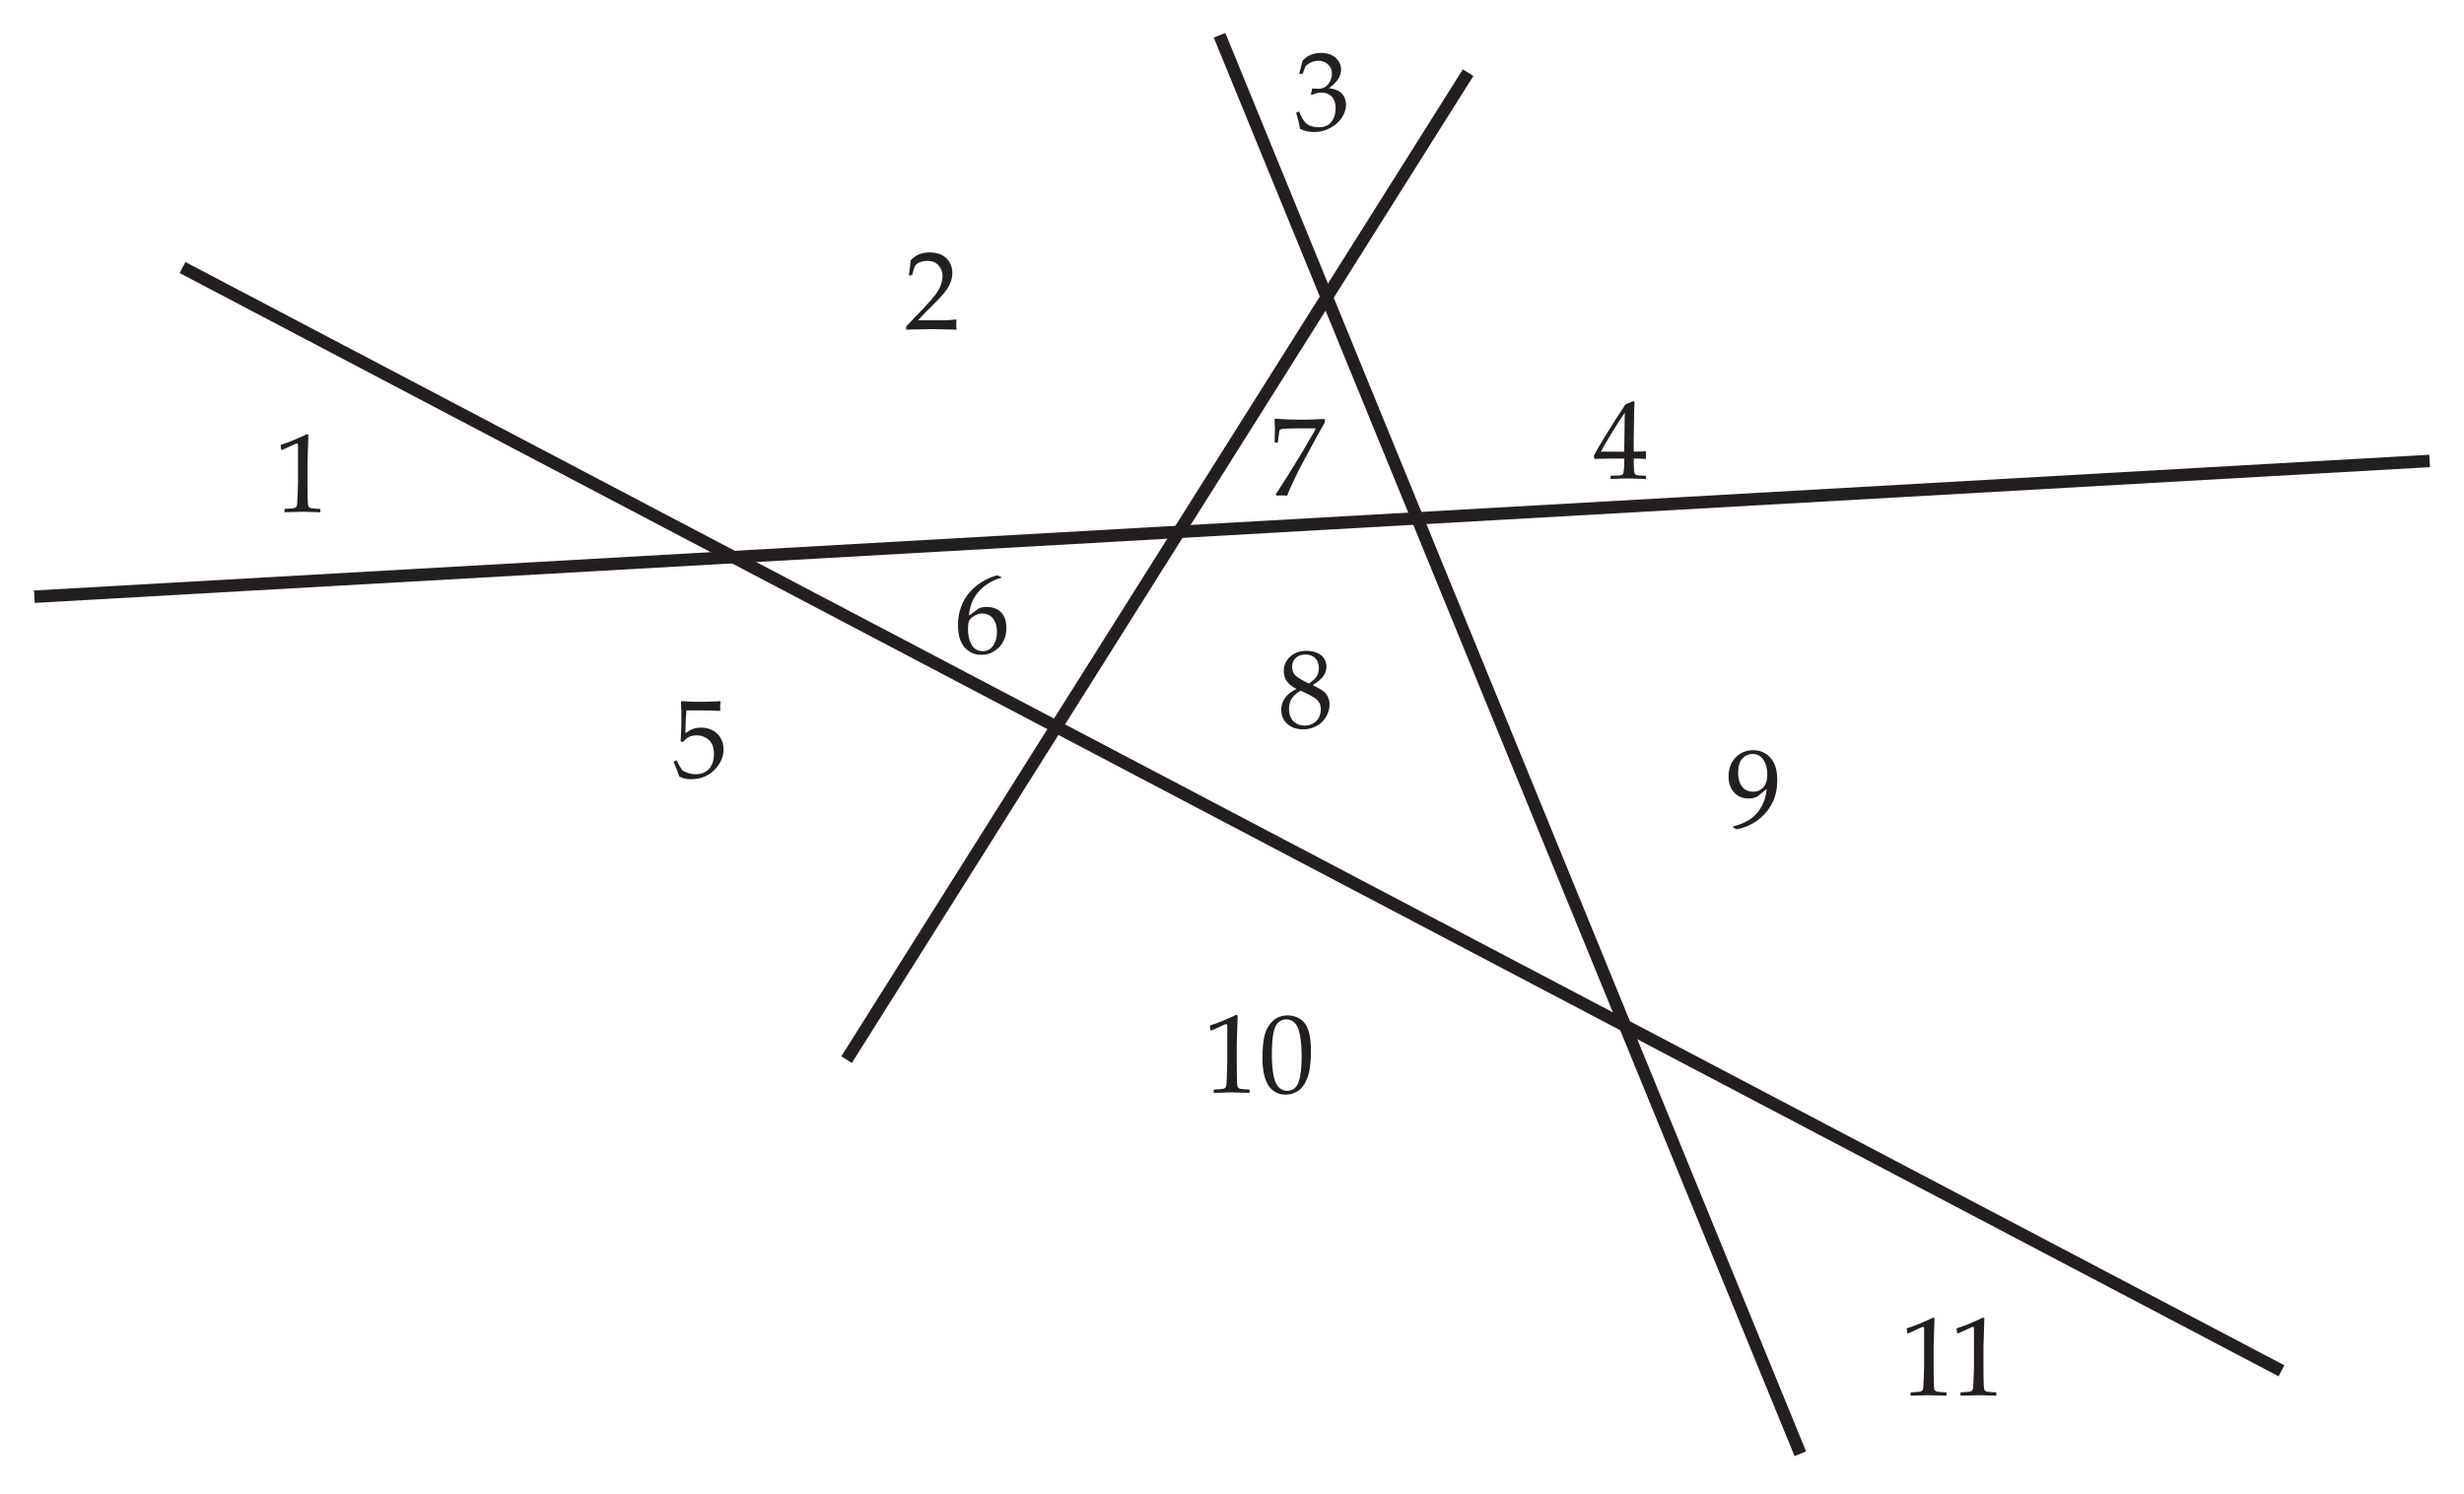
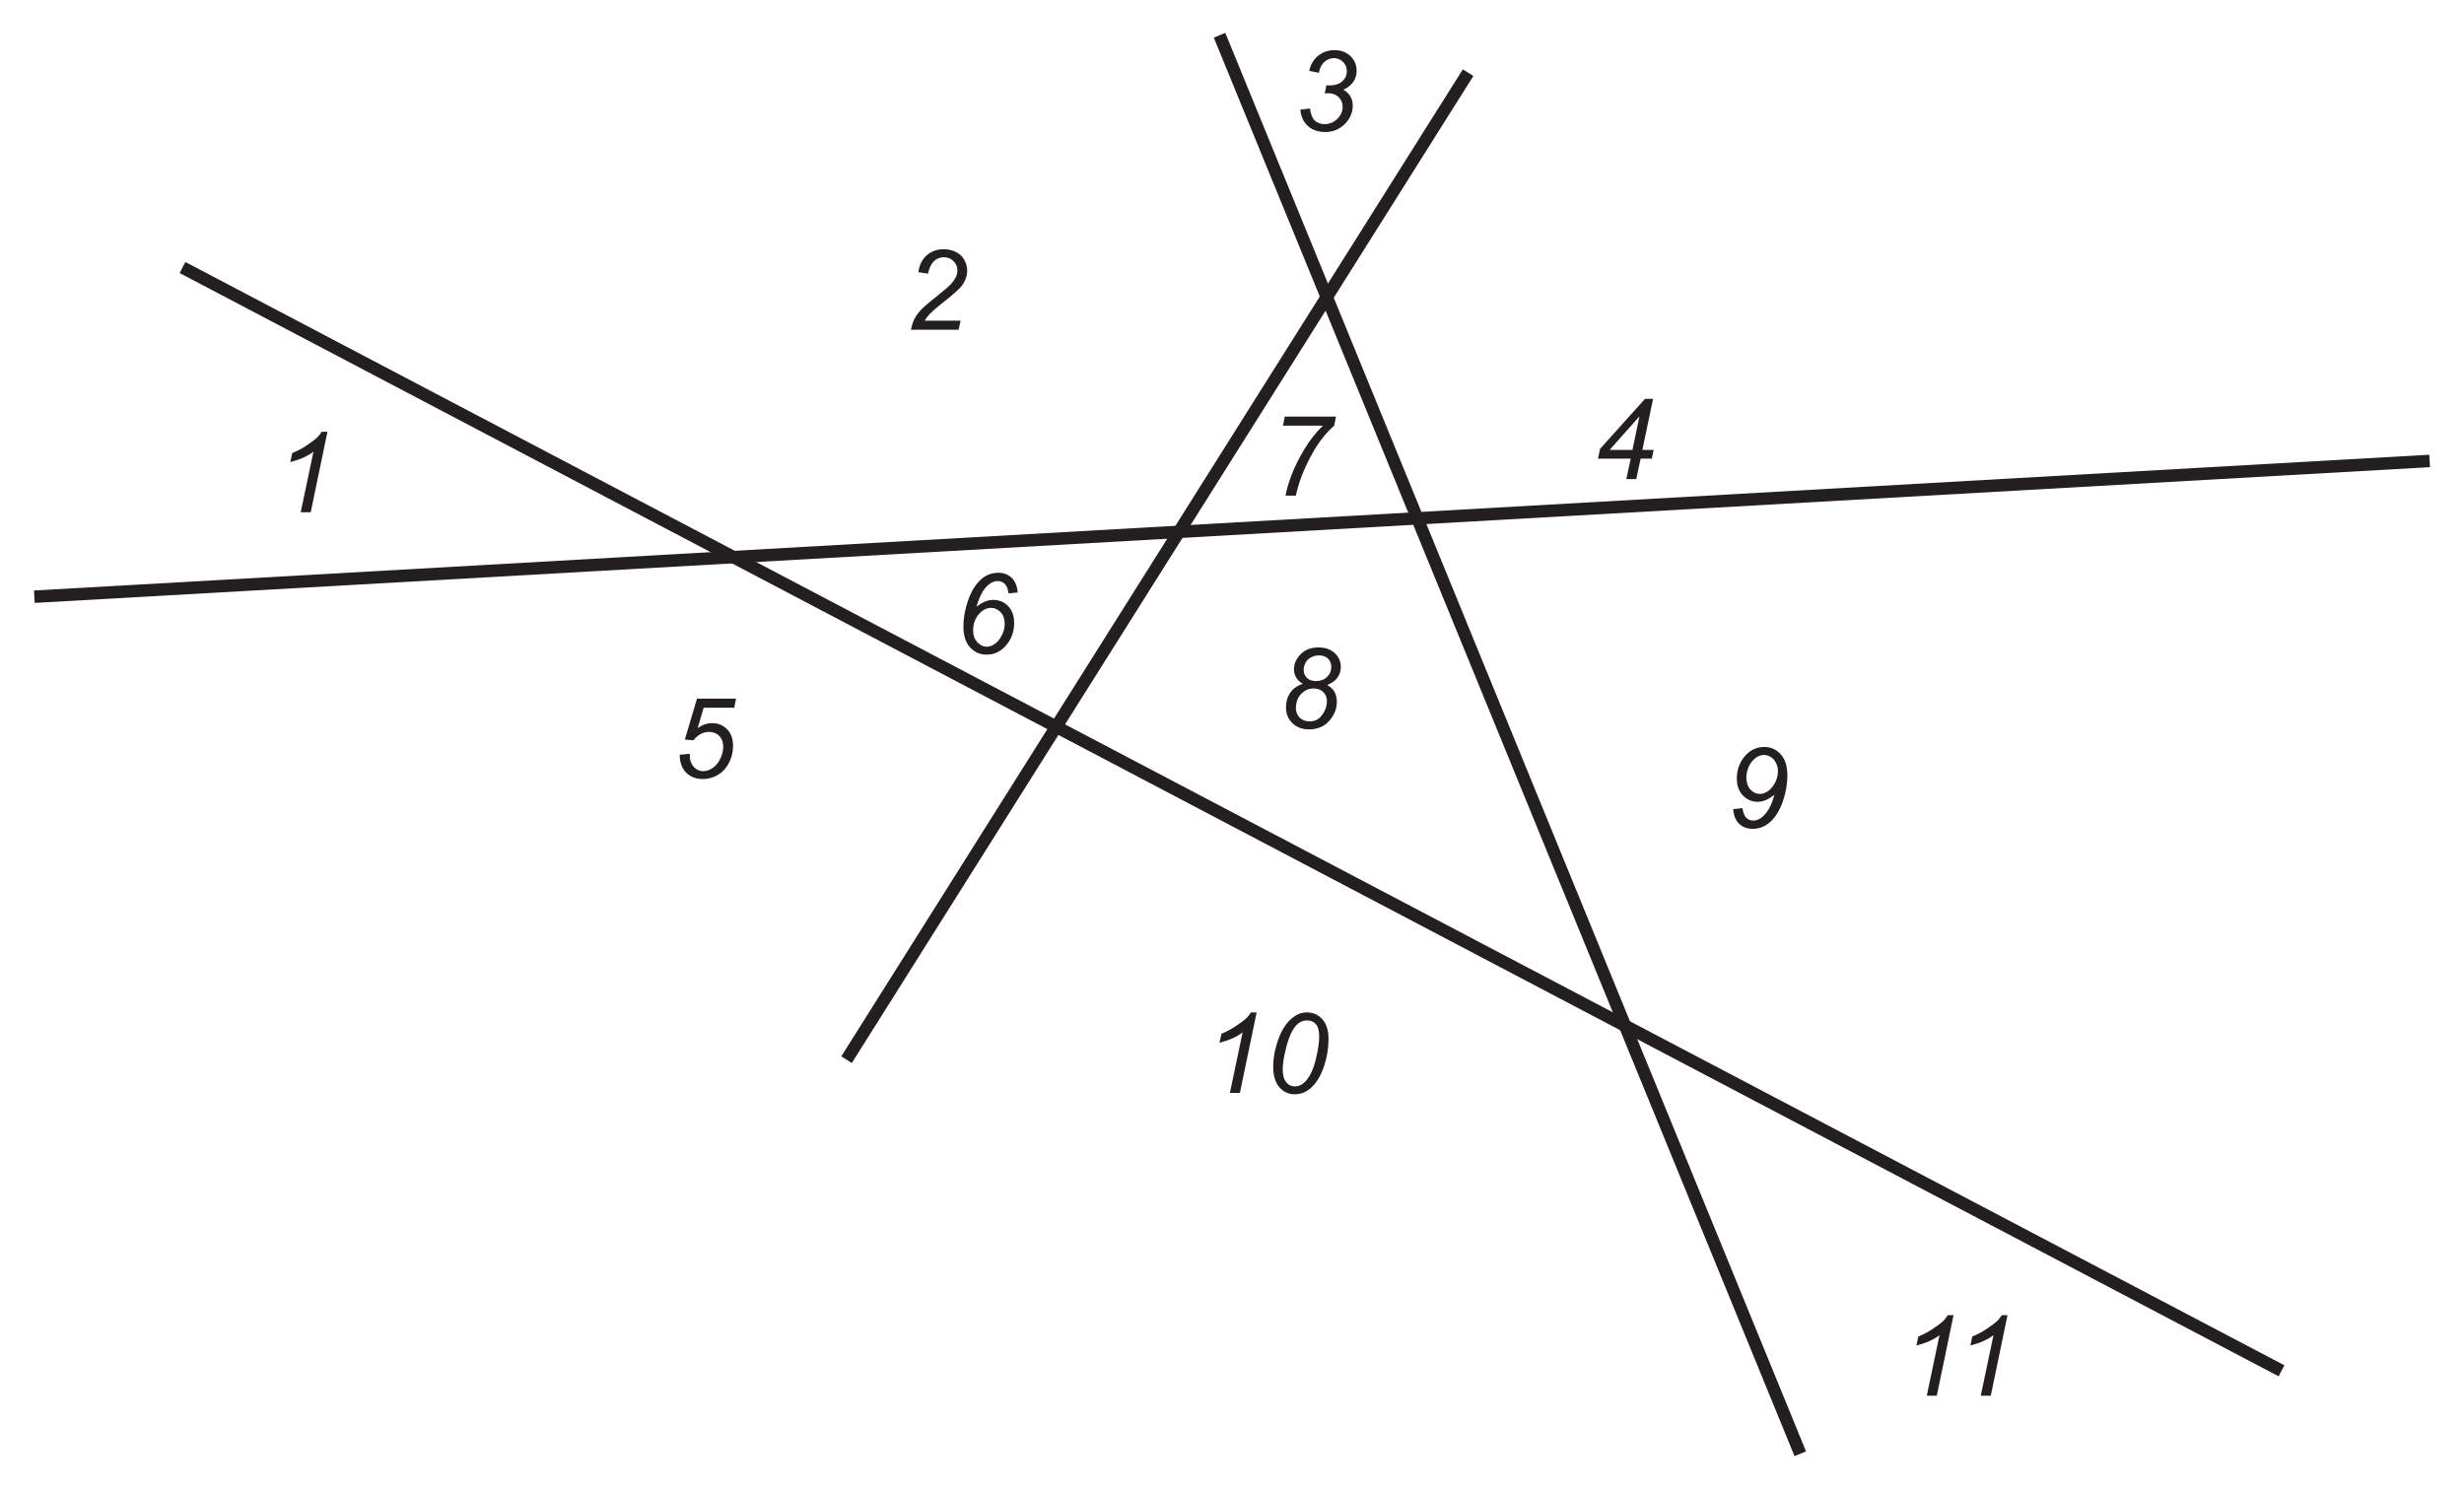
<svg xmlns="http://www.w3.org/2000/svg" xmlns:xlink="http://www.w3.org/1999/xlink" width="396pt" height="240pt" viewBox="0 0 396 240" version="1.1">
  <defs>
    <g>
      <symbol overflow="visible" id="glyph0-0">
        <path style="stroke:none;" d="M 2.25 0 L 2.25 -11.25 L 11.25 -11.25 L 11.25 0 Z M 2.531 -0.281 L 10.969 -0.281 L 10.969 -10.969 L 2.531 -10.969 Z M 2.531 -0.281 " />
      </symbol>
      <symbol overflow="visible" id="glyph0-1">
-         <path style="stroke:none;" d="M 1.344 -10.016 L 1.188 -10.062 L 1.094 -10.781 L 1.188 -10.859 C 1.812 -11.047 2.492 -11.297 3.234 -11.609 C 4.328 -12.078 5.023 -12.391 5.328 -12.547 L 5.562 -12.453 C 5.469 -9.766 5.422 -8.223 5.422 -7.828 L 5.422 -4.578 C 5.422 -3.273 5.438 -2.289 5.469 -1.625 C 5.488 -1.227 5.535 -0.977 5.609 -0.875 C 5.691 -0.77 5.812 -0.695 5.969 -0.656 C 6.125 -0.613 6.629 -0.57 7.484 -0.531 L 7.484 0 C 6.004 -0.051 5.078 -0.078 4.703 -0.078 C 4.422 -0.078 3.426 -0.051 1.719 0 L 1.719 -0.531 C 2.613 -0.582 3.129 -0.625 3.266 -0.656 C 3.398 -0.695 3.5 -0.75 3.562 -0.812 C 3.633 -0.875 3.688 -0.961 3.719 -1.078 C 3.758 -1.266 3.797 -1.789 3.828 -2.656 C 3.867 -3.52 3.891 -4.172 3.891 -4.609 L 3.891 -8.078 C 3.891 -9.492 3.891 -10.379 3.891 -10.734 C 3.891 -10.891 3.867 -10.988 3.828 -11.031 C 3.797 -11.051 3.766 -11.062 3.734 -11.062 C 3.672 -11.062 3.535 -11.016 3.328 -10.922 C 2.328 -10.473 1.664 -10.172 1.344 -10.016 Z M 1.344 -10.016 " />
+         <path style="stroke:none;" d="M 4.328 0 L 6.375 -9.734 C 5.488 -9.035 4.25 -8.477 2.656 -8.062 L 2.969 -9.516 C 3.758 -9.828 4.535 -10.238 5.297 -10.75 C 6.066 -11.258 6.648 -11.703 7.047 -12.078 C 7.273 -12.316 7.492 -12.602 7.703 -12.938 L 8.625 -12.938 L 5.938 0 Z M 4.328 0 " />
      </symbol>
      <symbol overflow="visible" id="glyph0-2">
-         <path style="stroke:none;" d="M 0.297 0 L 0.297 -0.5 C 0.484 -0.719 0.812 -1.07 1.281 -1.562 L 3.25 -3.609 C 3.395 -3.766 3.766 -4.176 4.359 -4.844 C 4.805 -5.352 5.156 -5.816 5.406 -6.234 C 5.656 -6.648 5.836 -7.055 5.953 -7.453 C 6.078 -7.848 6.141 -8.227 6.141 -8.594 C 6.141 -9.195 5.969 -9.723 5.625 -10.172 C 5.188 -10.766 4.547 -11.062 3.703 -11.062 C 3.234 -11.062 2.82 -10.984 2.469 -10.828 C 2.125 -10.672 1.891 -10.5 1.766 -10.312 C 1.648 -10.133 1.473 -9.609 1.234 -8.734 L 0.719 -8.734 C 0.852 -9.523 0.953 -10.332 1.016 -11.156 C 1.379 -11.508 1.688 -11.758 1.938 -11.906 C 2.188 -12.062 2.492 -12.188 2.859 -12.281 C 3.223 -12.375 3.617 -12.422 4.047 -12.422 C 4.805 -12.422 5.453 -12.289 5.984 -12.031 C 6.516 -11.77 6.938 -11.379 7.25 -10.859 C 7.562 -10.348 7.719 -9.766 7.719 -9.109 C 7.719 -8.41 7.535 -7.719 7.172 -7.031 C 6.816 -6.352 6.07 -5.445 4.938 -4.312 L 3.438 -2.828 C 2.895 -2.273 2.484 -1.836 2.203 -1.516 L 6.062 -1.516 C 6.832 -1.516 7.586 -1.555 8.328 -1.641 L 8.391 -1.562 C 8.359 -1.344 8.344 -1.082 8.344 -0.781 C 8.344 -0.508 8.359 -0.281 8.391 -0.094 L 8.328 0 C 7.91 -0.02 7.438 -0.035 6.906 -0.047 C 5.707 -0.078 4.91 -0.094 4.516 -0.094 C 4.004 -0.094 3.145 -0.078 1.938 -0.047 C 1.27 -0.035 0.723 -0.02 0.297 0 Z M 0.297 0 " />
+         <path style="stroke:none;" d="M 1.062 0 C 1.219 -0.77 1.441 -1.41 1.734 -1.922 C 2.023 -2.441 2.41 -2.938 2.891 -3.406 C 3.367 -3.875 4.297 -4.656 5.672 -5.75 C 6.504 -6.406 7.07 -6.895 7.375 -7.219 C 7.812 -7.676 8.129 -8.125 8.328 -8.562 C 8.461 -8.863 8.531 -9.188 8.531 -9.531 C 8.531 -10.125 8.32 -10.625 7.906 -11.031 C 7.488 -11.445 6.973 -11.656 6.359 -11.656 C 5.754 -11.656 5.227 -11.445 4.781 -11.031 C 4.332 -10.613 4.008 -9.941 3.812 -9.016 L 2.266 -9.25 C 2.41 -10.383 2.848 -11.281 3.578 -11.938 C 4.316 -12.602 5.238 -12.938 6.344 -12.938 C 7.07 -12.938 7.734 -12.785 8.328 -12.484 C 8.922 -12.18 9.363 -11.754 9.656 -11.203 C 9.957 -10.648 10.109 -10.082 10.109 -9.5 C 10.109 -8.633 9.805 -7.805 9.203 -7.016 C 8.828 -6.523 7.723 -5.555 5.891 -4.109 C 5.109 -3.492 4.523 -2.984 4.141 -2.578 C 3.754 -2.18 3.469 -1.805 3.281 -1.453 L 9.047 -1.453 L 8.734 0 Z M 1.062 0 " />
      </symbol>
      <symbol overflow="visible" id="glyph0-3">
-         <path style="stroke:none;" d="M 0.922 -0.266 C 0.836 -0.766 0.758 -1.148 0.688 -1.422 C 0.656 -1.586 0.523 -2.07 0.297 -2.875 L 0.781 -3.062 C 1.156 -2.07 1.578 -1.398 2.047 -1.047 C 2.523 -0.703 3.148 -0.531 3.922 -0.531 C 4.484 -0.531 4.957 -0.641 5.344 -0.859 C 5.727 -1.086 6.039 -1.441 6.281 -1.922 C 6.52 -2.41 6.641 -2.961 6.641 -3.578 C 6.641 -4.391 6.43 -5.016 6.016 -5.453 C 5.598 -5.891 5.035 -6.109 4.328 -6.109 C 4.098 -6.109 3.879 -6.082 3.672 -6.031 C 3.473 -5.988 3.176 -5.883 2.781 -5.719 L 2.672 -5.812 L 2.859 -6.766 C 3.328 -6.734 3.645 -6.719 3.812 -6.719 C 4.52 -6.719 5.066 -6.969 5.453 -7.469 C 5.848 -7.977 6.047 -8.547 6.047 -9.172 C 6.047 -9.742 5.836 -10.227 5.422 -10.625 C 5.016 -11.02 4.492 -11.219 3.859 -11.219 C 3.473 -11.219 3.102 -11.141 2.75 -10.984 C 2.406 -10.836 2.098 -10.633 1.828 -10.375 C 1.723 -10.156 1.555 -9.738 1.328 -9.125 L 0.781 -9.125 L 1.328 -11.234 C 1.723 -11.641 2.094 -11.926 2.438 -12.094 C 3 -12.352 3.617 -12.484 4.297 -12.484 C 5.285 -12.484 6.066 -12.223 6.641 -11.703 C 7.223 -11.18 7.516 -10.547 7.516 -9.797 C 7.516 -9.297 7.363 -8.801 7.062 -8.312 C 6.77 -7.82 6.266 -7.32 5.547 -6.812 C 6.211 -6.727 6.734 -6.578 7.109 -6.359 C 7.492 -6.141 7.789 -5.836 8 -5.453 C 8.207 -5.066 8.312 -4.633 8.312 -4.156 C 8.312 -3.457 8.086 -2.77 7.641 -2.094 C 7.203 -1.414 6.582 -0.859 5.781 -0.422 C 4.988 0.016 4.129 0.234 3.203 0.234 C 2.785 0.234 2.406 0.195 2.062 0.125 C 1.727 0.051 1.348 -0.078 0.922 -0.266 Z M 0.922 -0.266 " />
+         <path style="stroke:none;" d="M 0.984 -3.375 L 2.531 -3.562 C 2.645 -2.664 2.898 -2.02 3.297 -1.625 C 3.703 -1.238 4.234 -1.047 4.891 -1.047 C 5.672 -1.047 6.348 -1.328 6.922 -1.891 C 7.492 -2.453 7.781 -3.098 7.781 -3.828 C 7.781 -4.453 7.566 -4.973 7.141 -5.391 C 6.711 -5.805 6.141 -6.016 5.422 -6.016 C 5.336 -6.016 5.164 -6.004 4.906 -5.984 L 5.172 -7.297 C 5.328 -7.273 5.473 -7.266 5.609 -7.266 C 6.523 -7.266 7.227 -7.484 7.719 -7.922 C 8.207 -8.367 8.453 -8.914 8.453 -9.562 C 8.453 -10.156 8.25 -10.648 7.844 -11.047 C 7.445 -11.453 6.957 -11.656 6.375 -11.656 C 5.801 -11.656 5.285 -11.445 4.828 -11.031 C 4.379 -10.625 4.094 -10.047 3.969 -9.297 L 2.406 -9.609 C 2.656 -10.672 3.145 -11.488 3.875 -12.062 C 4.613 -12.645 5.484 -12.938 6.484 -12.938 C 7.535 -12.938 8.391 -12.613 9.047 -11.969 C 9.703 -11.332 10.031 -10.551 10.031 -9.625 C 10.031 -8.945 9.852 -8.352 9.5 -7.844 C 9.145 -7.332 8.613 -6.91 7.906 -6.578 C 8.406 -6.285 8.781 -5.926 9.031 -5.5 C 9.281 -5.082 9.406 -4.598 9.406 -4.047 C 9.406 -2.898 8.973 -1.898 8.109 -1.047 C 7.242 -0.203 6.211 0.219 5.016 0.219 C 3.848 0.219 2.906 -0.102 2.188 -0.75 C 1.469 -1.406 1.066 -2.281 0.984 -3.375 Z M 0.984 -3.375 " />
      </symbol>
      <symbol overflow="visible" id="glyph0-4">
-         <path style="stroke:none;" d="M 2.828 0 L 2.828 -0.516 C 3.734 -0.535 4.266 -0.562 4.422 -0.594 C 4.586 -0.625 4.703 -0.676 4.766 -0.75 C 4.848 -0.844 4.906 -1.02 4.938 -1.281 C 4.988 -1.719 5.016 -2.164 5.016 -2.625 L 5.016 -3.281 L 3.094 -3.281 C 2.031 -3.281 1.082 -3.258 0.25 -3.219 L 0.109 -3.703 C 0.555 -4.547 1.16 -5.586 1.922 -6.828 C 3.016 -8.617 4.113 -10.344 5.219 -12 C 5.281 -12.031 5.438 -12.098 5.688 -12.203 C 6.133 -12.379 6.391 -12.477 6.453 -12.5 L 6.672 -12.391 C 6.629 -11.691 6.602 -10.828 6.594 -9.797 C 6.562 -7.617 6.547 -6.426 6.547 -6.219 L 6.547 -4.391 C 7.348 -4.398 8.004 -4.422 8.516 -4.453 C 8.492 -4.16 8.484 -3.969 8.484 -3.875 L 8.516 -3.219 C 7.91 -3.258 7.406 -3.281 7 -3.281 L 6.547 -3.281 L 6.547 -2.688 C 6.547 -1.707 6.594 -1.109 6.688 -0.891 C 6.719 -0.797 6.785 -0.723 6.891 -0.672 C 7.109 -0.578 7.648 -0.523 8.516 -0.516 L 8.516 0 C 7.242 -0.051 6.27 -0.078 5.594 -0.078 C 4.852 -0.078 3.93 -0.051 2.828 0 Z M 1.266 -4.391 L 5.016 -4.391 L 5.094 -10.641 C 4.457 -9.723 3.734 -8.598 2.922 -7.266 C 2.117 -5.941 1.566 -4.984 1.266 -4.391 Z M 1.266 -4.391 " />
+         <path style="stroke:none;" d="M 5.375 0 L 6.078 -3.281 L 0.812 -3.281 L 1.156 -4.859 L 8.375 -12.891 L 9.672 -12.891 L 7.953 -4.688 L 9.766 -4.688 L 9.469 -3.281 L 7.672 -3.281 L 6.969 0 Z M 6.359 -4.688 L 7.484 -10.078 L 2.688 -4.688 Z M 6.359 -4.688 " />
      </symbol>
      <symbol overflow="visible" id="glyph0-5">
-         <path style="stroke:none;" d="M 7.594 -12.219 L 7.594 -12.125 C 6.945 -11.977 6.266 -11.688 5.547 -11.25 C 4.836 -10.812 4.258 -10.316 3.812 -9.766 C 3.363 -9.211 3.031 -8.645 2.812 -8.062 C 2.594 -7.477 2.445 -6.812 2.375 -6.062 C 2.719 -6.301 2.973 -6.477 3.141 -6.594 C 3.555 -6.926 3.82 -7.125 3.938 -7.188 C 4.062 -7.25 4.227 -7.305 4.438 -7.359 C 4.645 -7.41 4.895 -7.438 5.188 -7.438 C 6.207 -7.438 6.992 -7.145 7.547 -6.562 C 8.109 -5.988 8.391 -5.148 8.391 -4.047 C 8.391 -3.297 8.254 -2.641 7.984 -2.078 C 7.703 -1.516 7.395 -1.086 7.062 -0.797 C 6.727 -0.504 6.348 -0.254 5.922 -0.047 C 5.492 0.148 4.961 0.25 4.328 0.25 C 3.254 0.25 2.363 -0.156 1.656 -0.969 C 0.957 -1.781 0.609 -2.961 0.609 -4.516 C 0.609 -5.578 0.773 -6.555 1.109 -7.453 C 1.441 -8.359 1.895 -9.133 2.469 -9.781 C 3.039 -10.438 3.723 -11.008 4.516 -11.5 C 5.316 -11.988 6.129 -12.332 6.953 -12.531 Z M 2.219 -3.844 C 2.219 -3.375 2.27 -2.914 2.375 -2.469 C 2.438 -2.195 2.523 -1.93 2.641 -1.672 C 2.754 -1.41 2.898 -1.176 3.078 -0.969 C 3.266 -0.77 3.484 -0.613 3.734 -0.5 C 3.992 -0.383 4.273 -0.328 4.578 -0.328 C 4.984 -0.328 5.359 -0.438 5.703 -0.656 C 6.055 -0.883 6.336 -1.242 6.547 -1.734 C 6.766 -2.234 6.875 -2.801 6.875 -3.438 C 6.875 -4.051 6.77 -4.586 6.562 -5.047 C 6.352 -5.504 6.066 -5.844 5.703 -6.062 C 5.336 -6.281 4.945 -6.391 4.531 -6.391 C 4.02 -6.391 3.52 -6.219 3.031 -5.875 C 2.676 -5.625 2.453 -5.363 2.359 -5.094 C 2.266 -4.82 2.219 -4.406 2.219 -3.844 Z M 2.219 -3.844 " />
+         <path style="stroke:none;" d="M 3.625 -7.469 C 4.07 -7.844 4.516 -8.117 4.953 -8.297 C 5.391 -8.484 5.828 -8.578 6.266 -8.578 C 7.242 -8.578 8.051 -8.242 8.688 -7.578 C 9.332 -6.91 9.656 -6.008 9.656 -4.875 C 9.656 -3.414 9.18 -2.164 8.234 -1.125 C 7.41 -0.227 6.41 0.219 5.234 0.219 C 4.172 0.219 3.281 -0.172 2.562 -0.953 C 1.852 -1.734 1.5 -2.848 1.5 -4.297 C 1.5 -5.586 1.727 -6.926 2.188 -8.312 C 2.539 -9.375 2.973 -10.25 3.484 -10.938 C 4.004 -11.625 4.555 -12.129 5.141 -12.453 C 5.723 -12.773 6.383 -12.938 7.125 -12.938 C 8 -12.938 8.711 -12.66 9.266 -12.109 C 9.828 -11.566 10.145 -10.785 10.219 -9.766 L 8.75 -9.625 C 8.664 -10.32 8.469 -10.828 8.156 -11.141 C 7.844 -11.453 7.457 -11.609 7 -11.609 C 6.531 -11.609 6.055 -11.422 5.578 -11.047 C 5.098 -10.68 4.68 -10.133 4.328 -9.406 C 3.984 -8.688 3.75 -8.039 3.625 -7.469 Z M 3.062 -3.625 C 3.062 -2.895 3.285 -2.281 3.734 -1.781 C 4.191 -1.289 4.707 -1.047 5.281 -1.047 C 5.676 -1.047 6.094 -1.195 6.531 -1.5 C 6.977 -1.801 7.359 -2.258 7.672 -2.875 C 7.984 -3.488 8.141 -4.102 8.141 -4.719 C 8.141 -5.5 7.922 -6.125 7.484 -6.594 C 7.055 -7.062 6.539 -7.297 5.938 -7.297 C 5.227 -7.297 4.57 -6.953 3.969 -6.266 C 3.363 -5.578 3.062 -4.695 3.062 -3.625 Z M 3.062 -3.625 " />
      </symbol>
      <symbol overflow="visible" id="glyph0-6">
-         <path style="stroke:none;" d="M 1.188 0 L 1 -0.188 C 1.207 -0.488 1.789 -1.395 2.75 -2.906 C 3.051 -3.395 3.82 -4.645 5.062 -6.656 C 5.562 -7.477 6.242 -8.641 7.109 -10.141 C 7.18 -10.273 7.285 -10.469 7.422 -10.719 L 7.328 -10.812 L 4.609 -10.812 C 4.055 -10.812 3.488 -10.801 2.906 -10.781 C 2.32 -10.758 1.969 -10.723 1.844 -10.672 C 1.758 -10.641 1.703 -10.602 1.672 -10.562 L 1.594 -10.453 L 1.344 -8.531 L 0.828 -8.531 L 0.875 -10.844 C 0.875 -11.227 0.859 -11.707 0.828 -12.281 L 1 -12.375 C 1.469 -12.332 2.109 -12.297 2.922 -12.266 C 3.984 -12.223 4.676 -12.203 5 -12.203 C 5.727 -12.203 7.031 -12.242 8.906 -12.328 L 8.906 -11.797 L 7.641 -9.547 C 7.379 -9.066 6.734 -7.875 5.703 -5.969 C 4.973 -4.633 4.344 -3.391 3.812 -2.234 C 3.395 -1.367 3.07 -0.625 2.844 0 C 2.508 -0.031 2.227 -0.047 2 -0.047 C 1.75 -0.047 1.477 -0.031 1.188 0 Z M 1.188 0 " />
+         <path style="stroke:none;" d="M 2.609 0 C 2.754 -0.863 3.051 -1.906 3.5 -3.125 C 4.051 -4.594 4.77 -6.051 5.656 -7.5 C 6.539 -8.957 7.523 -10.207 8.609 -11.25 L 2.188 -11.25 L 2.484 -12.703 L 10.719 -12.703 L 10.422 -11.25 C 9.023 -10.02 7.805 -8.441 6.766 -6.516 C 5.547 -4.285 4.711 -2.113 4.266 0 Z M 2.609 0 " />
      </symbol>
      <symbol overflow="visible" id="glyph0-7">
-         <path style="stroke:none;" d="M 2.953 -6.297 C 2.234 -6.68 1.723 -7.102 1.422 -7.562 C 1.117 -8.02 0.969 -8.547 0.969 -9.141 C 0.969 -10.047 1.301 -10.812 1.969 -11.438 C 2.645 -12.07 3.535 -12.391 4.641 -12.391 C 5.273 -12.391 5.836 -12.281 6.328 -12.062 C 6.828 -11.852 7.203 -11.547 7.453 -11.141 C 7.703 -10.742 7.828 -10.312 7.828 -9.844 C 7.828 -9.488 7.75 -9.133 7.594 -8.781 C 7.438 -8.438 7.188 -8.102 6.844 -7.781 C 6.582 -7.531 6.191 -7.242 5.672 -6.922 L 5.672 -6.844 C 6.41 -6.488 6.914 -6.211 7.188 -6.016 C 7.551 -5.754 7.832 -5.43 8.031 -5.047 C 8.227 -4.672 8.328 -4.234 8.328 -3.734 C 8.328 -3.078 8.141 -2.426 7.766 -1.781 C 7.398 -1.145 6.879 -0.648 6.203 -0.297 C 5.535 0.055 4.82 0.234 4.062 0.234 C 3.395 0.234 2.785 0.098 2.234 -0.172 C 1.691 -0.441 1.273 -0.816 0.984 -1.297 C 0.703 -1.785 0.562 -2.328 0.562 -2.922 C 0.562 -3.629 0.77 -4.27 1.188 -4.844 C 1.613 -5.414 2.203 -5.875 2.953 -6.219 Z M 5 -7.141 C 5.594 -7.523 6.008 -7.906 6.25 -8.281 C 6.488 -8.656 6.609 -9.098 6.609 -9.609 C 6.609 -10.023 6.52 -10.406 6.344 -10.75 C 6.176 -11.094 5.926 -11.352 5.594 -11.531 C 5.258 -11.707 4.883 -11.797 4.469 -11.797 C 3.812 -11.797 3.285 -11.613 2.891 -11.25 C 2.504 -10.883 2.312 -10.406 2.312 -9.812 C 2.312 -9.227 2.484 -8.77 2.828 -8.438 C 3.172 -8.113 3.895 -7.68 5 -7.141 Z M 3.672 -5.984 C 2.992 -5.578 2.516 -5.145 2.234 -4.688 C 1.953 -4.238 1.812 -3.695 1.812 -3.062 C 1.812 -2.52 1.914 -2.039 2.125 -1.625 C 2.332 -1.219 2.633 -0.906 3.031 -0.688 C 3.438 -0.477 3.867 -0.375 4.328 -0.375 C 4.805 -0.375 5.25 -0.484 5.656 -0.703 C 6.07 -0.922 6.383 -1.234 6.594 -1.641 C 6.812 -2.055 6.922 -2.516 6.922 -3.016 C 6.922 -3.453 6.828 -3.816 6.641 -4.109 C 6.461 -4.41 6.148 -4.695 5.703 -4.969 C 5.266 -5.238 4.586 -5.578 3.672 -5.984 Z M 3.672 -5.984 " />
+         <path style="stroke:none;" d="M 4.062 -7.078 C 3.582 -7.348 3.223 -7.688 2.984 -8.094 C 2.742 -8.508 2.625 -8.957 2.625 -9.438 C 2.625 -10.207 2.906 -10.926 3.469 -11.594 C 4.219 -12.488 5.234 -12.938 6.516 -12.938 C 7.641 -12.938 8.523 -12.633 9.172 -12.031 C 9.828 -11.426 10.156 -10.68 10.156 -9.797 C 10.156 -9.172 9.977 -8.602 9.625 -8.094 C 9.281 -7.594 8.734 -7.195 7.984 -6.906 C 8.492 -6.582 8.863 -6.238 9.094 -5.875 C 9.375 -5.395 9.516 -4.836 9.516 -4.203 C 9.516 -3.055 9.102 -2.031 8.281 -1.125 C 7.469 -0.219 6.383 0.234 5.031 0.234 C 3.945 0.234 3.062 -0.098 2.375 -0.766 C 1.688 -1.441 1.344 -2.281 1.344 -3.281 C 1.344 -4.219 1.582 -5.023 2.062 -5.703 C 2.551 -6.379 3.219 -6.836 4.062 -7.078 Z M 4.188 -9.359 C 4.188 -8.805 4.363 -8.363 4.719 -8.031 C 5.07 -7.695 5.555 -7.531 6.172 -7.531 C 6.898 -7.531 7.488 -7.75 7.938 -8.188 C 8.395 -8.625 8.625 -9.164 8.625 -9.812 C 8.625 -10.363 8.445 -10.805 8.094 -11.141 C 7.738 -11.484 7.254 -11.656 6.641 -11.656 C 6.172 -11.656 5.738 -11.547 5.344 -11.328 C 4.945 -11.117 4.656 -10.828 4.469 -10.453 C 4.281 -10.078 4.188 -9.711 4.188 -9.359 Z M 2.938 -3.141 C 2.938 -2.785 3.023 -2.441 3.203 -2.109 C 3.379 -1.785 3.641 -1.523 3.984 -1.328 C 4.336 -1.141 4.738 -1.047 5.188 -1.047 C 6.051 -1.047 6.75 -1.453 7.281 -2.266 C 7.707 -2.891 7.922 -3.57 7.922 -4.312 C 7.922 -4.906 7.723 -5.391 7.328 -5.766 C 6.941 -6.148 6.43 -6.344 5.797 -6.344 C 5.004 -6.344 4.328 -6.047 3.766 -5.453 C 3.211 -4.867 2.938 -4.098 2.938 -3.141 Z M 2.938 -3.141 " />
      </symbol>
      <symbol overflow="visible" id="glyph0-8">
-         <path style="stroke:none;" d="M 1.172 0 L 1.172 -0.172 C 2.223 -0.422 3.148 -0.816 3.953 -1.359 C 4.766 -1.91 5.406 -2.656 5.875 -3.594 C 6.25 -4.332 6.484 -5.191 6.578 -6.172 C 6.316 -5.992 6.008 -5.75 5.656 -5.438 C 5.438 -5.238 5.273 -5.109 5.172 -5.047 C 4.992 -4.93 4.801 -4.844 4.594 -4.781 C 4.312 -4.695 4.004 -4.656 3.672 -4.656 C 2.734 -4.656 1.961 -4.973 1.359 -5.609 C 0.754 -6.242 0.453 -7.109 0.453 -8.203 C 0.453 -9.461 0.828 -10.477 1.578 -11.25 C 2.336 -12.031 3.297 -12.422 4.453 -12.422 C 5.18 -12.422 5.832 -12.238 6.406 -11.875 C 6.988 -11.52 7.445 -10.992 7.781 -10.297 C 8.113 -9.609 8.281 -8.711 8.281 -7.609 C 8.281 -6.254 8.031 -5.066 7.531 -4.047 C 6.926 -2.805 6.035 -1.781 4.859 -0.969 C 3.859 -0.301 2.82 0.113 1.75 0.281 Z M 1.984 -8.781 C 1.984 -8.281 2.066 -7.781 2.234 -7.281 C 2.41 -6.789 2.688 -6.41 3.062 -6.141 C 3.438 -5.879 3.875 -5.75 4.375 -5.75 C 5.051 -5.75 5.602 -5.977 6.031 -6.438 C 6.457 -6.906 6.672 -7.602 6.672 -8.531 C 6.672 -9.457 6.469 -10.234 6.062 -10.859 C 5.664 -11.492 5.082 -11.812 4.312 -11.812 C 3.645 -11.812 3.086 -11.555 2.641 -11.047 C 2.203 -10.547 1.984 -9.789 1.984 -8.781 Z M 1.984 -8.781 " />
+         <path style="stroke:none;" d="M 1.219 -2.953 L 2.703 -3.109 C 2.805 -2.379 3.008 -1.863 3.312 -1.562 C 3.625 -1.258 4 -1.109 4.438 -1.109 C 5.039 -1.109 5.602 -1.375 6.125 -1.906 C 6.895 -2.676 7.461 -3.785 7.828 -5.234 C 7.285 -4.828 6.805 -4.539 6.391 -4.375 C 5.984 -4.207 5.566 -4.125 5.141 -4.125 C 4.348 -4.125 3.645 -4.383 3.031 -4.906 C 2.207 -5.594 1.797 -6.578 1.797 -7.859 C 1.797 -9.316 2.27 -10.566 3.219 -11.609 C 4.031 -12.492 5.031 -12.938 6.219 -12.938 C 7.281 -12.938 8.16 -12.539 8.859 -11.75 C 9.566 -10.969 9.922 -9.852 9.922 -8.406 C 9.922 -7.008 9.688 -5.629 9.219 -4.266 C 8.664 -2.66 7.914 -1.477 6.969 -0.719 C 6.188 -0.094 5.312 0.219 4.344 0.219 C 3.457 0.219 2.727 -0.055 2.156 -0.609 C 1.594 -1.16 1.281 -1.941 1.219 -2.953 Z M 3.328 -8.047 C 3.328 -7.242 3.539 -6.598 3.969 -6.109 C 4.406 -5.629 4.922 -5.391 5.516 -5.391 C 5.953 -5.391 6.383 -5.539 6.812 -5.844 C 7.25 -6.145 7.625 -6.594 7.938 -7.188 C 8.25 -7.781 8.406 -8.391 8.406 -9.016 C 8.406 -9.504 8.301 -9.957 8.094 -10.375 C 7.883 -10.801 7.602 -11.117 7.25 -11.328 C 6.895 -11.547 6.535 -11.656 6.172 -11.656 C 5.828 -11.656 5.484 -11.562 5.141 -11.375 C 4.797 -11.188 4.477 -10.91 4.188 -10.547 C 3.906 -10.191 3.691 -9.773 3.547 -9.297 C 3.398 -8.828 3.328 -8.41 3.328 -8.047 Z M 3.328 -8.047 " />
      </symbol>
      <symbol overflow="visible" id="glyph0-9">
-         <path style="stroke:none;" d="M 0.547 -5.438 C 0.547 -7.113 0.664 -8.406 0.906 -9.312 C 1.145 -10.219 1.582 -10.969 2.219 -11.562 C 2.852 -12.156 3.656 -12.453 4.625 -12.453 C 5.113 -12.453 5.566 -12.363 5.984 -12.188 C 6.41 -12.02 6.754 -11.812 7.016 -11.562 C 7.285 -11.312 7.508 -11 7.688 -10.625 C 7.875 -10.25 8.008 -9.875 8.094 -9.5 C 8.258 -8.645 8.344 -7.711 8.344 -6.703 C 8.344 -5.391 8.242 -4.266 8.047 -3.328 C 7.922 -2.797 7.75 -2.305 7.531 -1.859 C 7.32 -1.422 7.066 -1.047 6.766 -0.734 C 6.461 -0.422 6.098 -0.176 5.672 0 C 5.254 0.188 4.785 0.281 4.266 0.281 C 3.629 0.281 3.082 0.145 2.625 -0.125 C 2.164 -0.395 1.801 -0.738 1.531 -1.156 C 1.156 -1.758 0.895 -2.445 0.75 -3.219 C 0.613 -4 0.547 -4.738 0.547 -5.438 Z M 2.062 -5.953 C 2.062 -5.109 2.113 -4.281 2.219 -3.469 C 2.332 -2.656 2.508 -2 2.75 -1.5 C 2.914 -1.156 3.156 -0.875 3.469 -0.656 C 3.789 -0.438 4.145 -0.328 4.531 -0.328 C 5.195 -0.328 5.711 -0.609 6.078 -1.172 C 6.586 -1.961 6.844 -3.547 6.844 -5.922 C 6.844 -6.941 6.785 -7.859 6.672 -8.672 C 6.566 -9.484 6.391 -10.148 6.141 -10.672 C 5.973 -11.004 5.742 -11.273 5.453 -11.484 C 5.16 -11.703 4.805 -11.812 4.391 -11.812 C 3.93 -11.812 3.52 -11.664 3.156 -11.375 C 2.801 -11.082 2.531 -10.551 2.344 -9.781 C 2.156 -9.008 2.062 -7.734 2.062 -5.953 Z M 2.062 -5.953 " />
+         <path style="stroke:none;" d="M 1.281 -4.234 C 1.281 -5.316 1.441 -6.422 1.766 -7.547 C 2.086 -8.672 2.445 -9.57 2.844 -10.25 C 3.25 -10.926 3.664 -11.453 4.094 -11.828 C 4.52 -12.211 4.938 -12.492 5.344 -12.672 C 5.758 -12.848 6.219 -12.938 6.719 -12.938 C 7.707 -12.938 8.531 -12.566 9.188 -11.828 C 9.844 -11.098 10.172 -10.047 10.172 -8.672 C 10.172 -7.242 9.945 -5.832 9.5 -4.438 C 8.957 -2.781 8.207 -1.539 7.25 -0.719 C 6.508 -0.094 5.664 0.219 4.719 0.219 C 3.75 0.219 2.93 -0.16 2.266 -0.922 C 1.609 -1.68 1.281 -2.785 1.281 -4.234 Z M 2.812 -3.828 C 2.812 -3.035 2.941 -2.414 3.203 -1.969 C 3.566 -1.352 4.098 -1.047 4.797 -1.047 C 5.41 -1.047 5.973 -1.32 6.484 -1.875 C 7.203 -2.664 7.742 -3.816 8.109 -5.328 C 8.484 -6.848 8.672 -8.086 8.672 -9.047 C 8.672 -9.973 8.492 -10.641 8.141 -11.047 C 7.785 -11.453 7.316 -11.656 6.734 -11.656 C 6.305 -11.656 5.91 -11.547 5.547 -11.328 C 5.18 -11.117 4.832 -10.75 4.5 -10.219 C 4.02 -9.477 3.609 -8.363 3.266 -6.875 C 2.961 -5.613 2.812 -4.598 2.812 -3.828 Z M 2.812 -3.828 " />
      </symbol>
      <symbol overflow="visible" id="glyph0-10">
-         <path style="stroke:none;" d="M 1.156 -0.188 C 1.02 -0.594 0.91 -0.898 0.828 -1.109 L 0.25 -2.547 L 0.688 -2.797 C 1.219 -1.836 1.539 -1.301 1.656 -1.188 C 1.781 -1.07 2.055 -0.938 2.484 -0.781 C 2.91 -0.625 3.348 -0.547 3.797 -0.547 C 4.379 -0.547 4.891 -0.672 5.328 -0.922 C 5.773 -1.172 6.117 -1.539 6.359 -2.031 C 6.609 -2.52 6.734 -3.109 6.734 -3.797 C 6.734 -4.816 6.457 -5.57 5.906 -6.062 C 5.352 -6.551 4.695 -6.797 3.938 -6.797 C 3.488 -6.797 3.082 -6.711 2.719 -6.547 C 2.445 -6.41 2.117 -6.133 1.734 -5.719 L 1.375 -5.828 L 1.484 -8 C 1.492 -8.32 1.5 -8.586 1.5 -8.797 L 1.5 -10.359 C 1.5 -10.828 1.484 -11.297 1.453 -11.766 C 1.441 -11.953 1.438 -12.098 1.438 -12.203 L 1.547 -12.297 C 2.504 -12.223 3.504 -12.188 4.547 -12.188 C 5.441 -12.188 6.508 -12.223 7.75 -12.297 L 7.797 -12.203 C 7.754 -11.91 7.734 -11.645 7.734 -11.406 C 7.734 -11.281 7.738 -11.078 7.75 -10.797 L 7.672 -10.734 C 6.848 -10.785 5.629 -10.812 4.016 -10.812 C 3.41 -10.812 2.844 -10.805 2.312 -10.797 C 2.227 -9.984 2.172 -8.766 2.141 -7.141 C 2.609 -7.473 3.031 -7.707 3.406 -7.844 C 3.781 -7.977 4.195 -8.047 4.656 -8.047 C 5.332 -8.047 5.953 -7.898 6.516 -7.609 C 7.078 -7.316 7.508 -6.895 7.812 -6.344 C 8.125 -5.801 8.281 -5.207 8.281 -4.562 C 8.281 -3.551 7.938 -2.609 7.25 -1.734 C 6.195 -0.41 4.797 0.25 3.047 0.25 C 2.66 0.25 2.328 0.211 2.047 0.141 C 1.773 0.078 1.477 -0.031 1.156 -0.188 Z M 1.156 -0.188 " />
+         <path style="stroke:none;" d="M 1.25 -3.688 L 2.875 -3.844 C 2.863 -3.613 2.859 -3.473 2.859 -3.422 C 2.859 -3.035 2.957 -2.645 3.156 -2.25 C 3.352 -1.863 3.617 -1.566 3.953 -1.359 C 4.285 -1.148 4.641 -1.047 5.016 -1.047 C 5.504 -1.047 6.004 -1.211 6.516 -1.547 C 7.023 -1.891 7.438 -2.383 7.75 -3.031 C 8.07 -3.688 8.234 -4.332 8.234 -4.969 C 8.234 -5.695 8.02 -6.273 7.594 -6.703 C 7.176 -7.141 6.617 -7.359 5.922 -7.359 C 5.461 -7.359 5.023 -7.242 4.609 -7.016 C 4.191 -6.797 3.805 -6.461 3.453 -6.016 L 2.062 -6.125 L 4.016 -12.703 L 10.297 -12.703 L 10 -11.25 L 5.094 -11.25 L 4.125 -7.969 C 4.488 -8.238 4.863 -8.438 5.25 -8.562 C 5.633 -8.695 6.031 -8.766 6.438 -8.766 C 7.414 -8.766 8.223 -8.438 8.859 -7.781 C 9.492 -7.133 9.812 -6.242 9.812 -5.109 C 9.812 -4.117 9.594 -3.207 9.156 -2.375 C 8.727 -1.539 8.133 -0.898 7.375 -0.453 C 6.613 -0.004 5.789 0.219 4.906 0.219 C 4.176 0.219 3.523 0.051 2.953 -0.281 C 2.379 -0.613 1.953 -1.07 1.672 -1.656 C 1.391 -2.25 1.25 -2.836 1.25 -3.422 C 1.25 -3.473 1.25 -3.562 1.25 -3.688 Z M 1.25 -3.688 " />
      </symbol>
    </g>
  </defs>
  <g id="surface1">
-     <path style="fill:none;stroke-width:2;stroke-linecap:butt;stroke-linejoin:miter;stroke:rgb(13.73%,12.16%,12.549%);stroke-opacity:1;stroke-miterlimit:4;" d="M -0.001 0 L 337.334 -177.332 " transform="matrix(1,0,0,-1,29.3335,43)" />
-     <path style="fill:none;stroke-width:2;stroke-linecap:butt;stroke-linejoin:miter;stroke:rgb(13.73%,12.16%,12.549%);stroke-opacity:1;stroke-miterlimit:4;" d="M 0.002 0.001 L 384.955 21.821 " transform="matrix(1,0,0,-1,5.5215,95.9111)" />
-     <path style="fill:none;stroke-width:2;stroke-linecap:butt;stroke-linejoin:miter;stroke:rgb(13.73%,12.16%,12.549%);stroke-opacity:1;stroke-miterlimit:4;" d="M 0 -0.001 L 93.336 -228.001 " transform="matrix(1,0,0,-1,196,5.6665)" />
-     <path style="fill:none;stroke-width:2;stroke-linecap:butt;stroke-linejoin:miter;stroke:rgb(13.73%,12.16%,12.549%);stroke-opacity:1;stroke-miterlimit:4;" d="M 0.002 -0 L -99.885 -158.641 " transform="matrix(1,0,0,-1,235.9438,11.6792)" />
+     <path style="fill:none;stroke-width:2;stroke-linecap:butt;stroke-linejoin:miter;stroke:rgb(13.73%,12.16%,12.549%);stroke-opacity:1;stroke-miterlimit:4;" d="M 95.332 -701 C 95.332 -701 432.668 -523.668 432.668 -523.668 " transform="matrix(1,0,0,1,-66,744)" />
+     <path style="fill:none;stroke-width:2;stroke-linecap:butt;stroke-linejoin:miter;stroke:rgb(13.73%,12.16%,12.549%);stroke-opacity:1;stroke-miterlimit:4;" d="M 71.52 -648.09 C 71.52 -648.09 456.48 -669.91 456.48 -669.91 " transform="matrix(1,0,0,1,-66,744)" />
+     <path style="fill:none;stroke-width:2;stroke-linecap:butt;stroke-linejoin:miter;stroke:rgb(13.73%,12.16%,12.549%);stroke-opacity:1;stroke-miterlimit:4;" d="M 262 -738.332 C 262 -738.332 355.332 -510.332 355.332 -510.332 " transform="matrix(1,0,0,1,-66,744)" />
+     <path style="fill:none;stroke-width:2;stroke-linecap:butt;stroke-linejoin:miter;stroke:rgb(13.73%,12.16%,12.549%);stroke-opacity:1;stroke-miterlimit:4;" d="M 301.945 -732.32 C 301.945 -732.32 202.055 -573.68 202.055 -573.68 " transform="matrix(1,0,0,1,-66,744)" />
    <g style="fill:rgb(13.73%,12.16%,12.549%);fill-opacity:1;">
-       <use xlink:href="#glyph0-1" x="44" y="82.332" />
+       <use xlink:href="#glyph0-1" x="44" y="82.333" />
    </g>
    <g style="fill:rgb(13.73%,12.16%,12.549%);fill-opacity:1;">
-       <use xlink:href="#glyph0-2" x="145.34" y="52.992" />
+       <use xlink:href="#glyph0-2" x="145.333" y="53" />
    </g>
    <g style="fill:rgb(13.73%,12.16%,12.549%);fill-opacity:1;">
-       <use xlink:href="#glyph0-3" x="208.016" y="20.988" />
+       <use xlink:href="#glyph0-3" x="208" y="21" />
    </g>
    <g style="fill:rgb(13.73%,12.16%,12.549%);fill-opacity:1;">
-       <use xlink:href="#glyph0-4" x="256.022" y="76.987" />
+       <use xlink:href="#glyph0-4" x="256" y="77" />
    </g>
    <g style="fill:rgb(13.73%,12.16%,12.549%);fill-opacity:1;">
-       <use xlink:href="#glyph0-5" x="153.35" y="104.995" />
+       <use xlink:href="#glyph0-5" x="153.333" y="105" />
    </g>
    <g style="fill:rgb(13.73%,12.16%,12.549%);fill-opacity:1;">
-       <use xlink:href="#glyph0-6" x="204.02" y="79.668" />
+       <use xlink:href="#glyph0-6" x="203.999" y="79.666" />
    </g>
    <g style="fill:rgb(13.73%,12.16%,12.549%);fill-opacity:1;">
-       <use xlink:href="#glyph0-7" x="205.352" y="117.001" />
+       <use xlink:href="#glyph0-7" x="205.333" y="117" />
    </g>
    <g style="fill:rgb(13.73%,12.16%,12.549%);fill-opacity:1;">
-       <use xlink:href="#glyph0-8" x="277.352" y="133.002" />
+       <use xlink:href="#glyph0-8" x="277.334" y="133" />
    </g>
    <g style="fill:rgb(13.73%,12.16%,12.549%);fill-opacity:1;">
-       <use xlink:href="#glyph0-1" x="193.346" y="175.662" />
-       <use xlink:href="#glyph0-9" x="202.346" y="175.662" />
+       <use xlink:href="#glyph0-1" x="193.333" y="175.667" />
+       <use xlink:href="#glyph0-9" x="203.341" y="175.667" />
    </g>
    <g style="fill:rgb(13.73%,12.16%,12.549%);fill-opacity:1;">
-       <use xlink:href="#glyph0-10" x="108.008" y="124.993" />
+       <use xlink:href="#glyph0-10" x="108" y="125" />
    </g>
    <g style="fill:rgb(13.73%,12.16%,12.549%);fill-opacity:1;">
-       <use xlink:href="#glyph0-1" x="305.342" y="224.334" />
-       <use xlink:href="#glyph0-1" x="313.352" y="224.334" />
+       <use xlink:href="#glyph0-1" x="305.333" y="224.333" />
+     </g>
+     <g style="fill:rgb(13.73%,12.16%,12.549%);fill-opacity:1;">
+       <use xlink:href="#glyph0-1" x="314.009" y="224.333" />
    </g>
  </g>
</svg>
